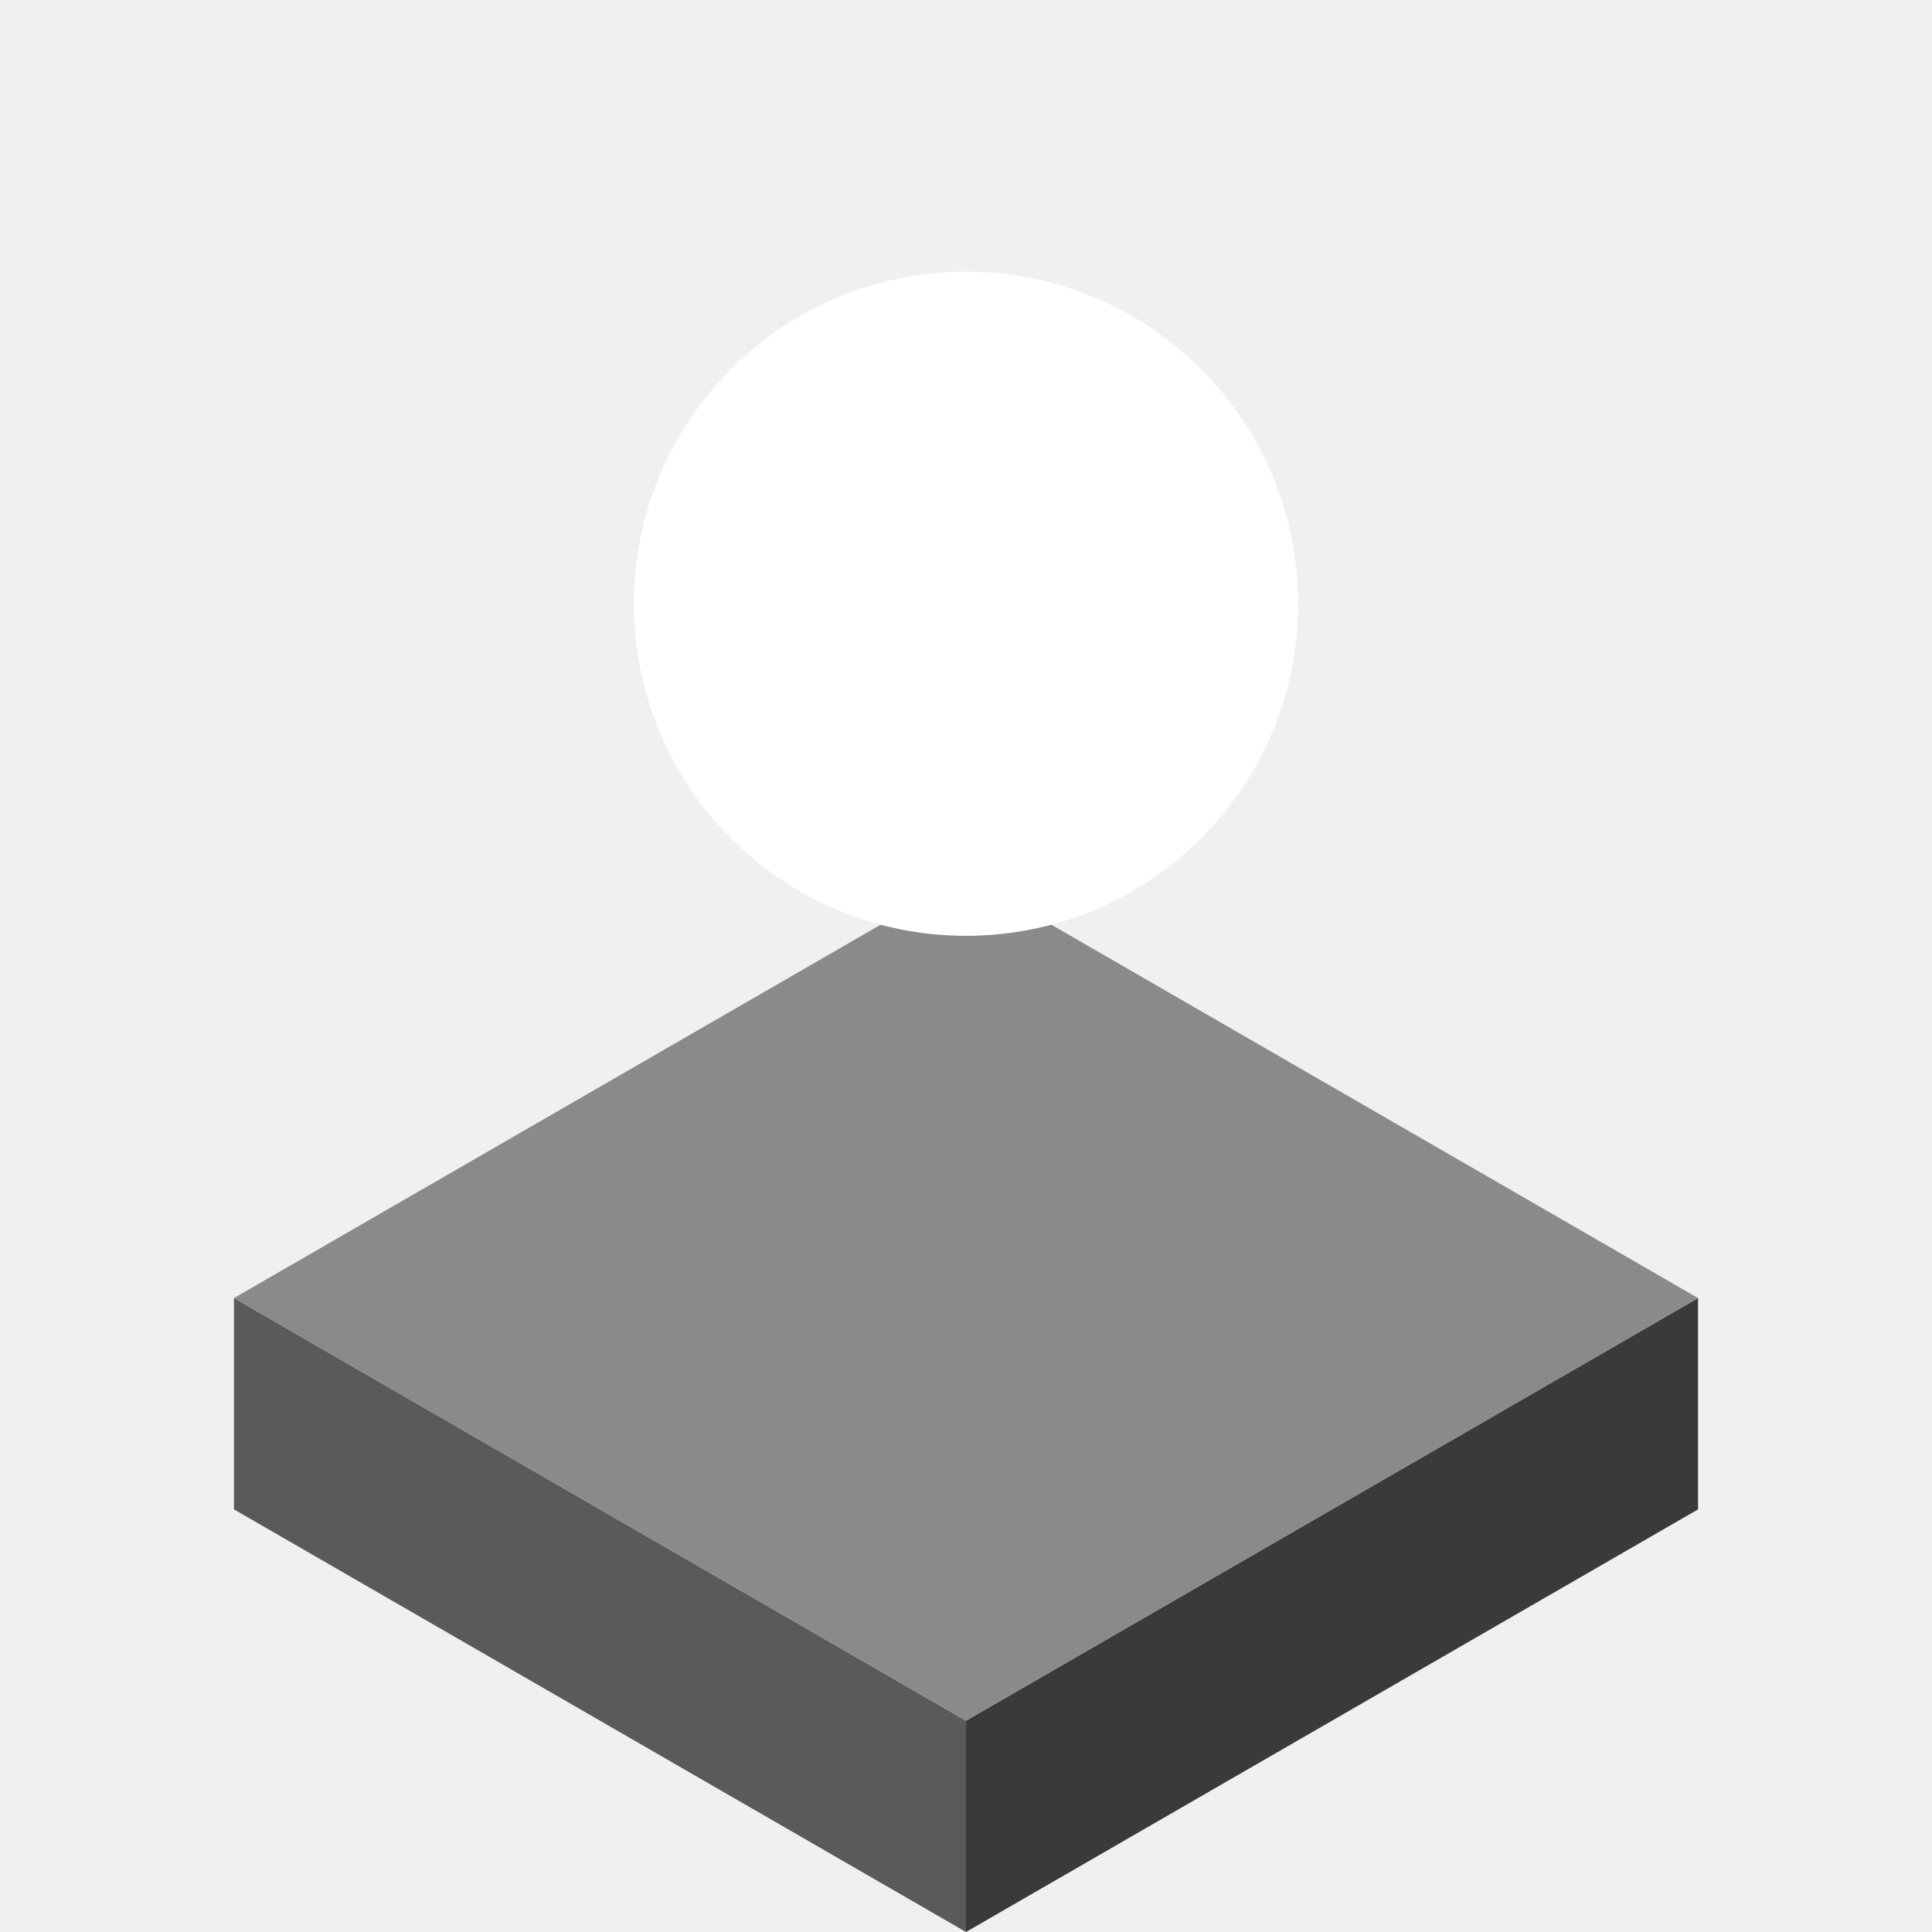
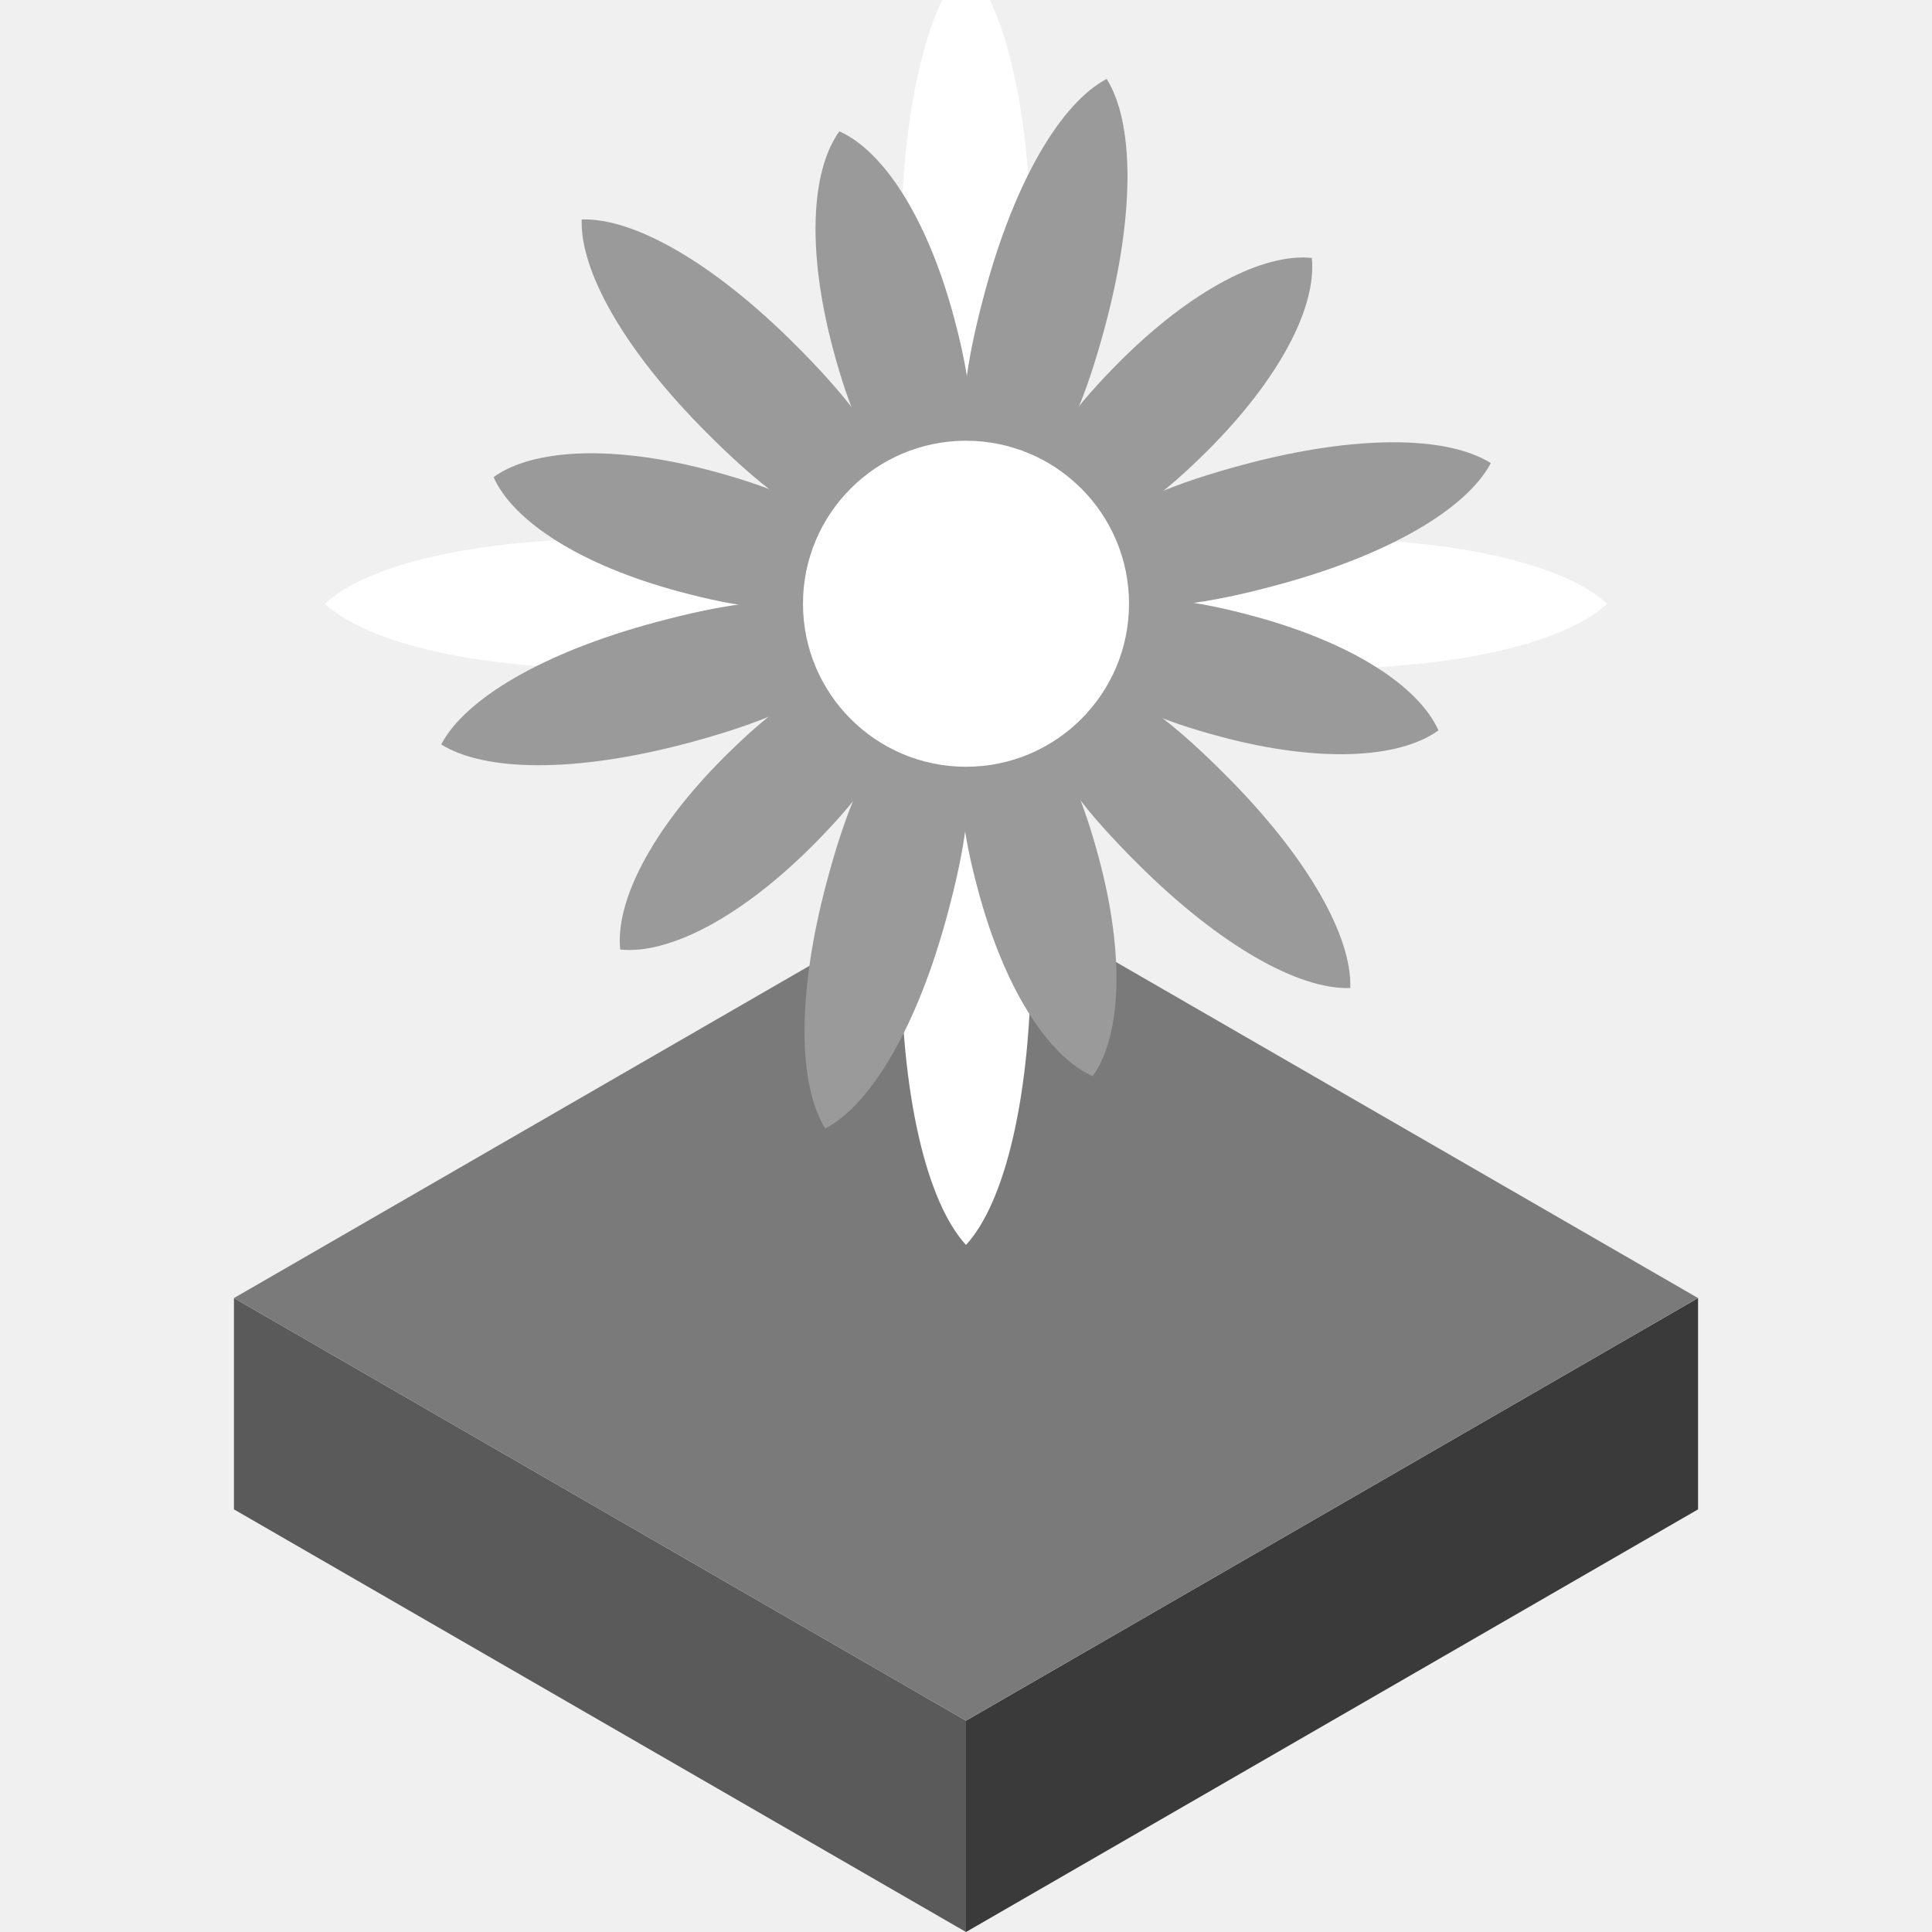
<svg xmlns="http://www.w3.org/2000/svg" viewBox="0 0 128 128" width="128" height="128">
  <path d="M15.5 86L64 114L64 128L15.5 100Z" fill="#5a5a5a" />
  <path d="M64 114L112.5 86L112.5 100L64 128Z" fill="#3a3a3a" />
-   <path d="M64 58L112.5 86L64 114L15.5 86Z" fill="#8a8a8a" />
-   <circle cx="64" cy="40" r="22" fill="#fff" />
+   <path d="M64 58L112.5 86L64 114L15.5 86Z" fill="#7a7a7a" />
+   <path d="M62.1 32.8C60.03 27.51 59.68 22.22 59.68 16.92C59.68 7.4 61.41 0.34 64 -2.48C66.59 0.34 68.32 7.4 68.32 16.92C68.32 22.22 67.97 27.51 65.9 32.8Z" fill="#fff" />
+   <path d="M71.2 38.1C76.49 36.03 81.78 35.68 87.08 35.68C96.6 35.68 103.66 37.41 106.48 40C103.66 42.59 96.6 44.32 87.08 44.32C81.78 44.32 76.49 43.97 71.2 41.9Z" fill="#fff" />
+   <path d="M65.9 47.2C67.97 52.49 68.32 57.78 68.32 63.08C68.32 72.6 66.59 79.66 64 82.48C61.41 79.66 59.68 72.6 59.68 63.08C59.68 57.78 60.03 52.49 62.1 47.2Z" fill="#fff" />
+   <path d="M56.8 41.9C51.51 43.97 46.22 44.32 40.92 44.32C31.4 44.32 24.34 42.59 21.52 40C24.34 37.41 31.4 35.68 40.92 35.68C46.22 35.68 51.51 36.03 56.8 38.1Z" fill="#fff" />
+   <path d="M64.1 32.57C63.3 27.89 64.1 23.63 65.22 19.46C67.23 11.94 70.32 6.81 73.32 5.23C75.12 8.1 75.23 14.09 73.22 21.6C72.1 25.77 70.66 29.86 67.62 33.52Z" fill="#9a9a9a" />
+   <path d="M67.8 33.62C69.07 29.54 71.51 26.64 74.18 23.96C78.99 19.15 83.73 16.76 86.91 17.09C87.24 20.27 84.85 25.01 80.04 29.82C77.36 32.49 74.46 34.93 70.38 36.2Z" fill="#9a9a9a" />
+   <path d="M70.48 36.38C74.14 33.34 78.23 31.9 82.4 30.78C89.91 28.77 95.9 28.88 98.77 30.68C97.19 33.68 92.06 36.77 84.54 38.78C80.37 39.9 76.11 40.7 71.43 39.9Z" fill="#9a9a9a" />
+   <path d="M71.43 40.1C75.59 39.16 79.33 39.82 82.98 40.8C89.55 42.56 93.99 45.46 95.3 48.39C92.71 50.26 87.41 50.56 80.84 48.8C77.19 47.82 73.62 46.52 70.48 43.62Z" fill="#9a9a9a" />
+   <path d="M70.38 43.8C74.84 45.45 78.13 48.27 81.18 51.33C86.68 56.83 89.58 62.07 89.46 65.46C86.07 65.58 80.83 62.68 75.33 57.18C72.27 54.13 69.45 50.84 67.8 46.38Z" fill="#9a9a9a" />
+   <path d="M67.62 46.48C70.52 49.62 71.82 53.19 72.8 56.84C74.56 63.41 74.26 68.71 72.39 71.3C69.46 69.99 66.56 65.55 64.8 58.98C63.82 55.33 63.16 51.59 64.1 47.43Z" fill="#9a9a9a" />
+   <path d="M63.9 47.43C64.7 52.11 63.9 56.37 62.78 60.54C60.77 68.06 57.68 73.19 54.68 74.77C52.88 71.9 52.77 65.91 54.78 58.4C55.9 54.23 57.34 50.14 60.38 46.48Z" fill="#9a9a9a" />
+   <path d="M60.2 46.38C58.93 50.46 56.49 53.36 53.82 56.04C49.01 60.85 44.27 63.24 41.09 62.91C40.76 59.73 43.15 54.99 47.96 50.18C50.64 47.51 53.54 45.07 57.62 43.8Z" fill="#9a9a9a" />
+   <path d="M57.52 43.62C53.86 46.66 49.77 48.1 45.6 49.22C38.09 51.23 32.1 51.12 29.23 49.32C30.81 46.32 35.94 43.23 43.46 41.22C47.63 40.1 51.89 39.3 56.57 40.1Z" fill="#9a9a9a" />
+   <path d="M56.57 39.9C52.41 40.84 48.67 40.18 45.02 39.2C38.45 37.44 34.01 34.54 32.7 31.61C35.29 29.74 40.59 29.44 47.16 31.2C50.81 32.18 54.38 33.48 57.52 36.38Z" fill="#9a9a9a" />
+   <path d="M57.62 36.2C53.16 34.55 49.87 31.73 46.82 28.67C41.32 23.17 38.42 17.93 38.54 14.54C41.93 14.42 47.17 17.32 52.67 22.82C55.73 25.87 58.55 29.16 60.2 33.62Z" fill="#9a9a9a" />
+   <path d="M60.38 33.52C57.48 30.38 56.18 26.81 55.2 23.16C53.44 16.59 53.74 11.29 55.61 8.7C58.54 10.01 61.44 14.45 63.2 21.02C64.18 24.67 64.84 28.41 63.9 32.57Z" fill="#9a9a9a" />
+   <circle cx="64" cy="40" r="10.8" fill="#fff" />
</svg>
